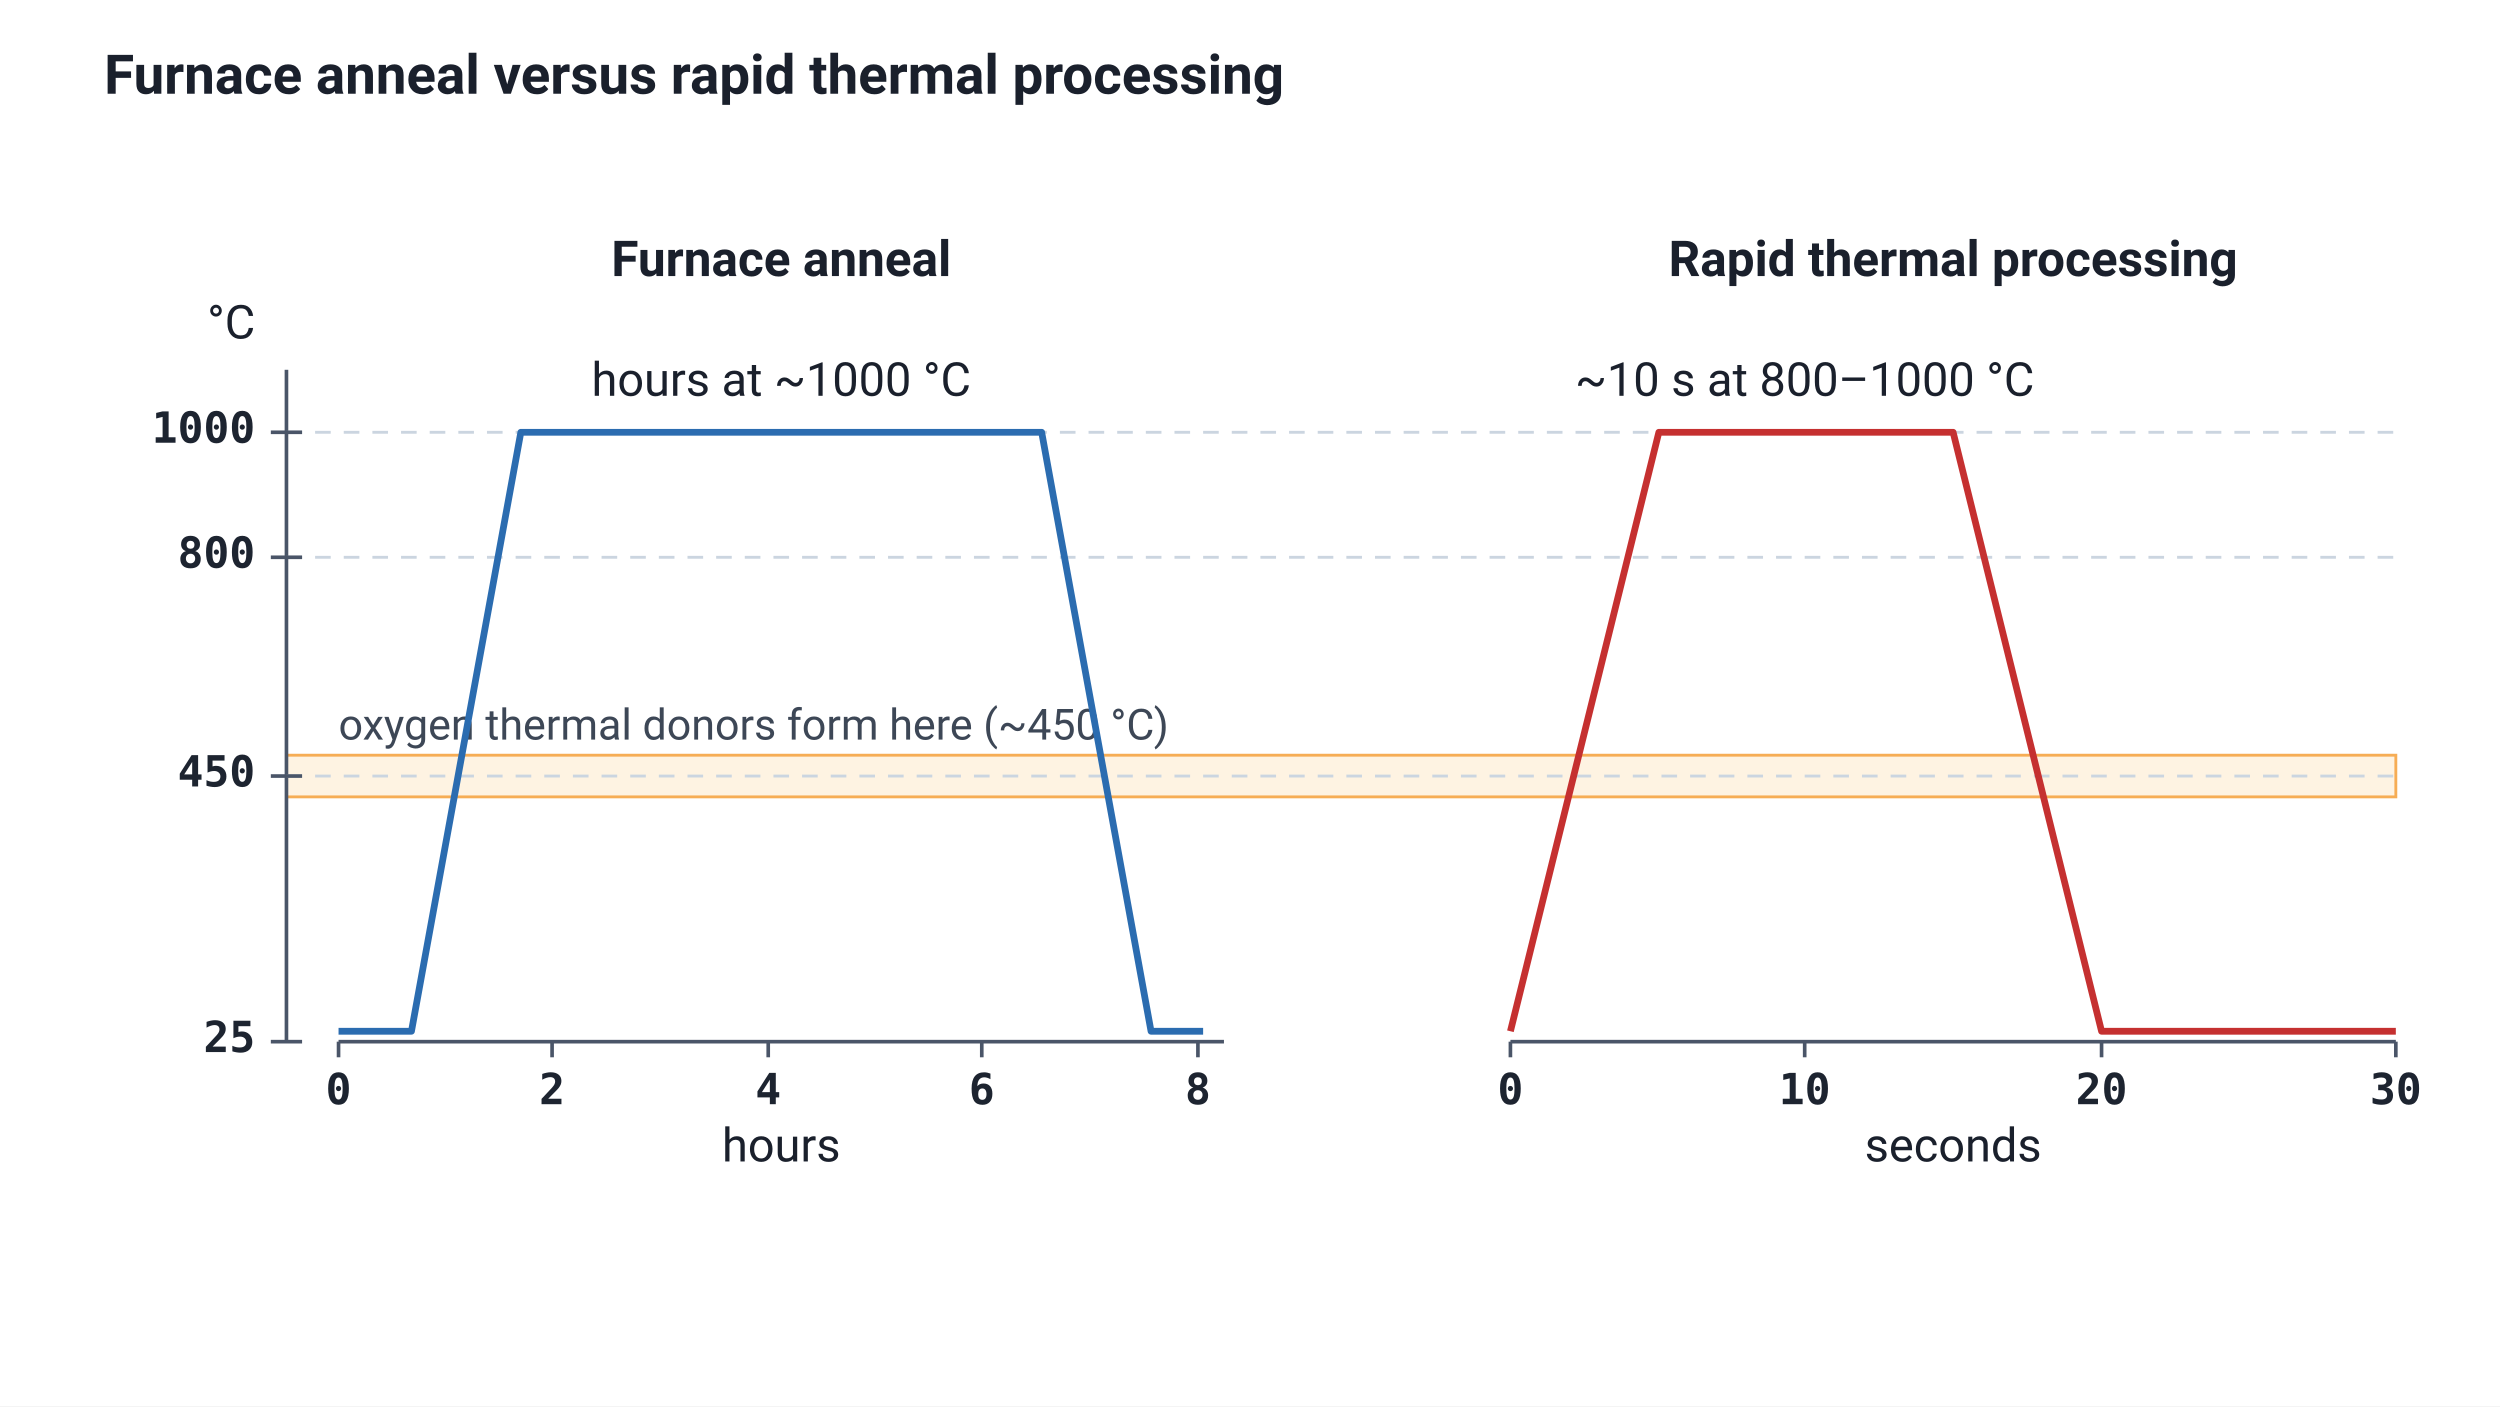
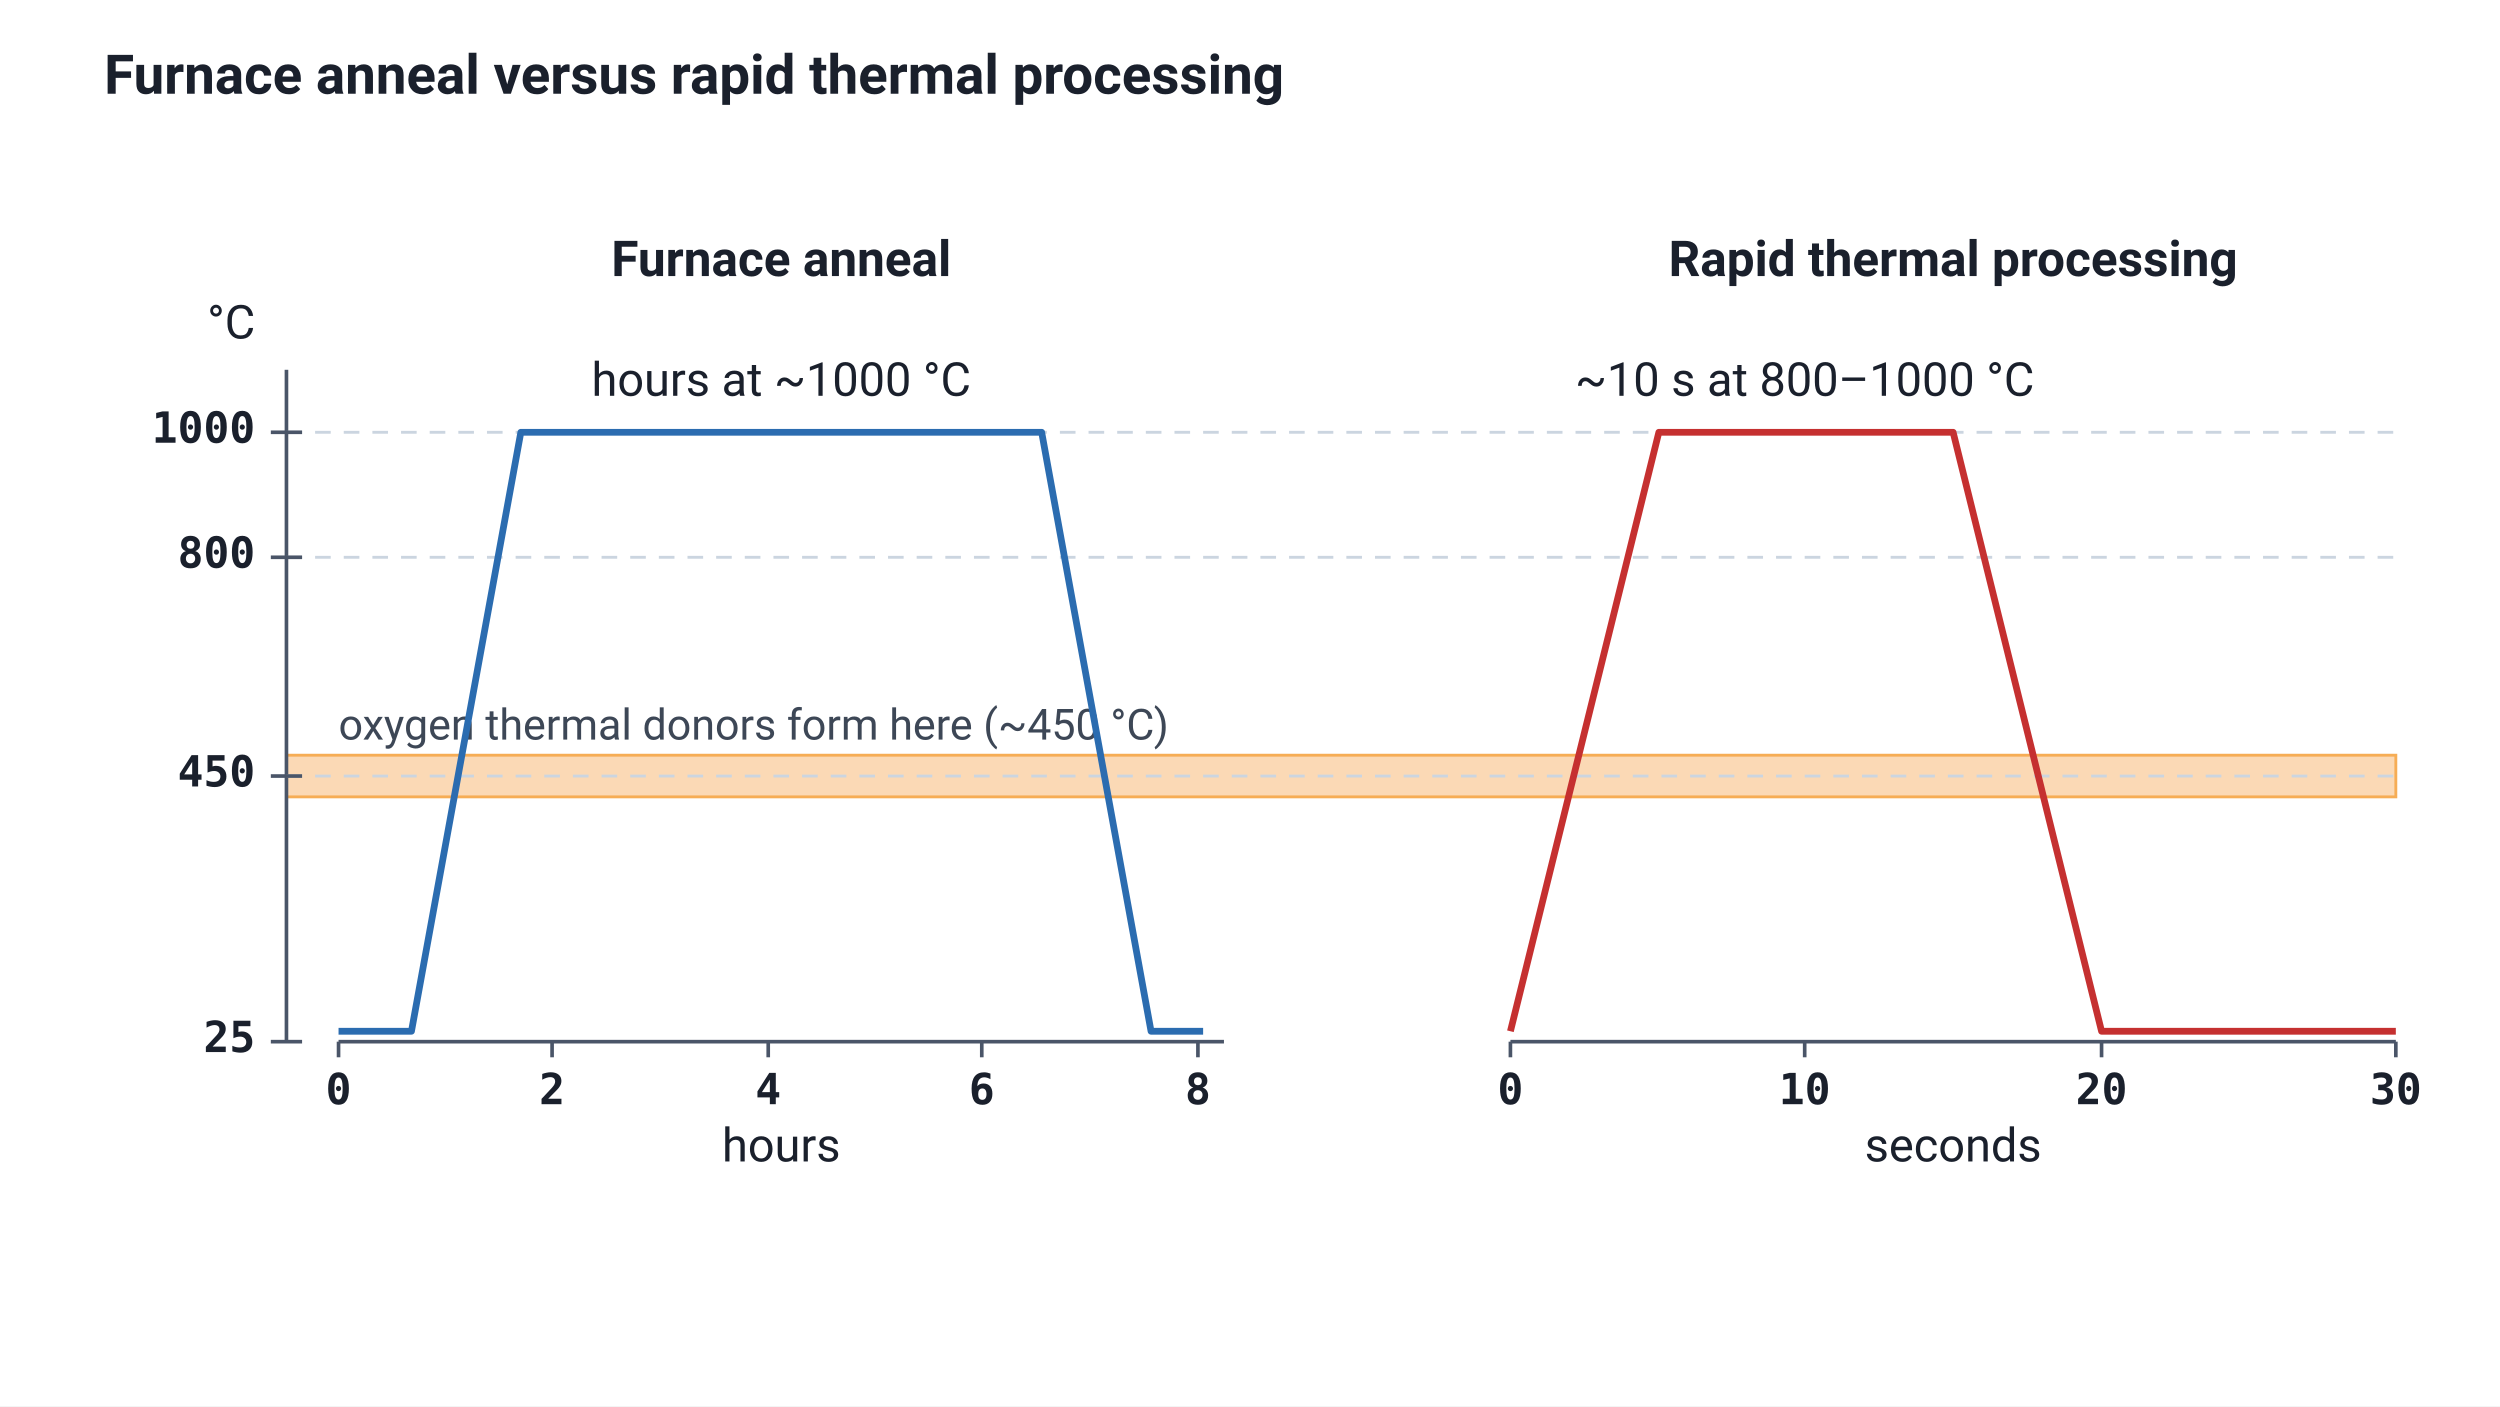
<svg xmlns="http://www.w3.org/2000/svg" width="960" height="540" viewBox="0 0 960 540" role="img">
  <rect width="960" height="540" fill="#ffffff" />
  <style>
    .h { font: 600 21px system-ui, -apple-system, "Segoe UI", Roboto, sans-serif; fill: #1a202c; }
    .t { font: 600 19px system-ui, -apple-system, "Segoe UI", Roboto, sans-serif; fill: #1a202c; }
    .l { font: 18px system-ui, -apple-system, "Segoe UI", Roboto, sans-serif; fill: #1a202c; }
    .sm { font: 16.5px system-ui, -apple-system, "Segoe UI", Roboto, sans-serif; fill: #3d4756; }
-     .m { font: 600 16.5px ui-monospace, SFMono-Regular, Menlo, Consolas, monospace; fill: #1d2430; }
+     .m { font: 600 16.5px ui-monospace, SFMono-Regular, Menlo, Consolas, monospace; fill: #1a202c; }
    .grid { stroke: #cbd5e0; stroke-width: 1.1; stroke-dasharray: 6 5; }
    .axis { stroke: #4a5568; stroke-width: 1.4; }
-     .band { fill: #fef3e2; stroke: #f6ad55; stroke-width: 1.1; }
+     .band { fill: #fbd9b5; stroke: #f6ad55; stroke-width: 1.1; }
    .furnace { fill: none; stroke: #2b6cb0; stroke-width: 2.6; stroke-linejoin: round; }
    .rtp { fill: none; stroke: #c53030; stroke-width: 2.6; stroke-linejoin: round; }
  </style>
  <text class="h" x="40" y="36">Furnace anneal versus rapid thermal processing</text>
  <rect class="band" x="110" y="290" width="810" height="16" />
-   <text class="sm" x="130" y="284" fill="#7b341e">oxygen thermal donors form here (~450 °C)</text>
+   <text class="sm" x="130" y="284" fill="#c05621">oxygen thermal donors form here (~450 °C)</text>
  <line class="axis" x1="110" y1="142" x2="110" y2="400" />
  <line class="grid" x1="110" y1="298" x2="920" y2="298" />
  <line class="grid" x1="110" y1="214" x2="920" y2="214" />
  <line class="grid" x1="110" y1="166" x2="920" y2="166" />
  <line class="axis" x1="104" y1="166" x2="116" y2="166" />
  <line class="axis" x1="104" y1="214" x2="116" y2="214" />
  <line class="axis" x1="104" y1="298" x2="116" y2="298" />
  <line class="axis" x1="104" y1="400" x2="116" y2="400" />
  <text class="m" x="98" y="170" text-anchor="end">1000</text>
  <text class="m" x="98" y="218" text-anchor="end">800</text>
  <text class="m" x="98" y="302" text-anchor="end">450</text>
  <text class="m" x="98" y="404" text-anchor="end">25</text>
  <text class="l" x="98" y="130" text-anchor="end">°C</text>
  <text class="t" x="300" y="106" text-anchor="middle">Furnace anneal</text>
  <path class="furnace" d="M 130,396 L 158,396 L 200,166 L 400,166 L 442,396 L 462,396" />
  <text class="l" x="300" y="152" text-anchor="middle">hours at ~1000 °C</text>
  <line class="axis" x1="130" y1="400" x2="470" y2="400" />
  <line class="axis" x1="130" y1="400" x2="130" y2="406" />
  <line class="axis" x1="212" y1="400" x2="212" y2="406" />
  <line class="axis" x1="295" y1="400" x2="295" y2="406" />
  <line class="axis" x1="377" y1="400" x2="377" y2="406" />
  <line class="axis" x1="460" y1="400" x2="460" y2="406" />
  <text class="m" x="130" y="424" text-anchor="middle">0</text>
  <text class="m" x="212" y="424" text-anchor="middle">2</text>
  <text class="m" x="295" y="424" text-anchor="middle">4</text>
  <text class="m" x="377" y="424" text-anchor="middle">6</text>
  <text class="m" x="460" y="424" text-anchor="middle">8</text>
  <text class="l" x="300" y="446" text-anchor="middle">hours</text>
  <text class="t" x="750" y="106" text-anchor="middle">Rapid thermal processing</text>
  <path class="rtp" d="M 580,396 L 637,166 L 750,166 L 807,396 L 920,396" />
  <text class="l" x="693" y="152" text-anchor="middle">~10 s at 800–1000 °C</text>
  <line class="axis" x1="580" y1="400" x2="920" y2="400" />
  <line class="axis" x1="580" y1="400" x2="580" y2="406" />
  <line class="axis" x1="693" y1="400" x2="693" y2="406" />
  <line class="axis" x1="807" y1="400" x2="807" y2="406" />
  <line class="axis" x1="920" y1="400" x2="920" y2="406" />
  <text class="m" x="580" y="424" text-anchor="middle">0</text>
  <text class="m" x="693" y="424" text-anchor="middle">10</text>
  <text class="m" x="807" y="424" text-anchor="middle">20</text>
  <text class="m" x="920" y="424" text-anchor="middle">30</text>
  <text class="l" x="750" y="446" text-anchor="middle">seconds</text>
</svg>
